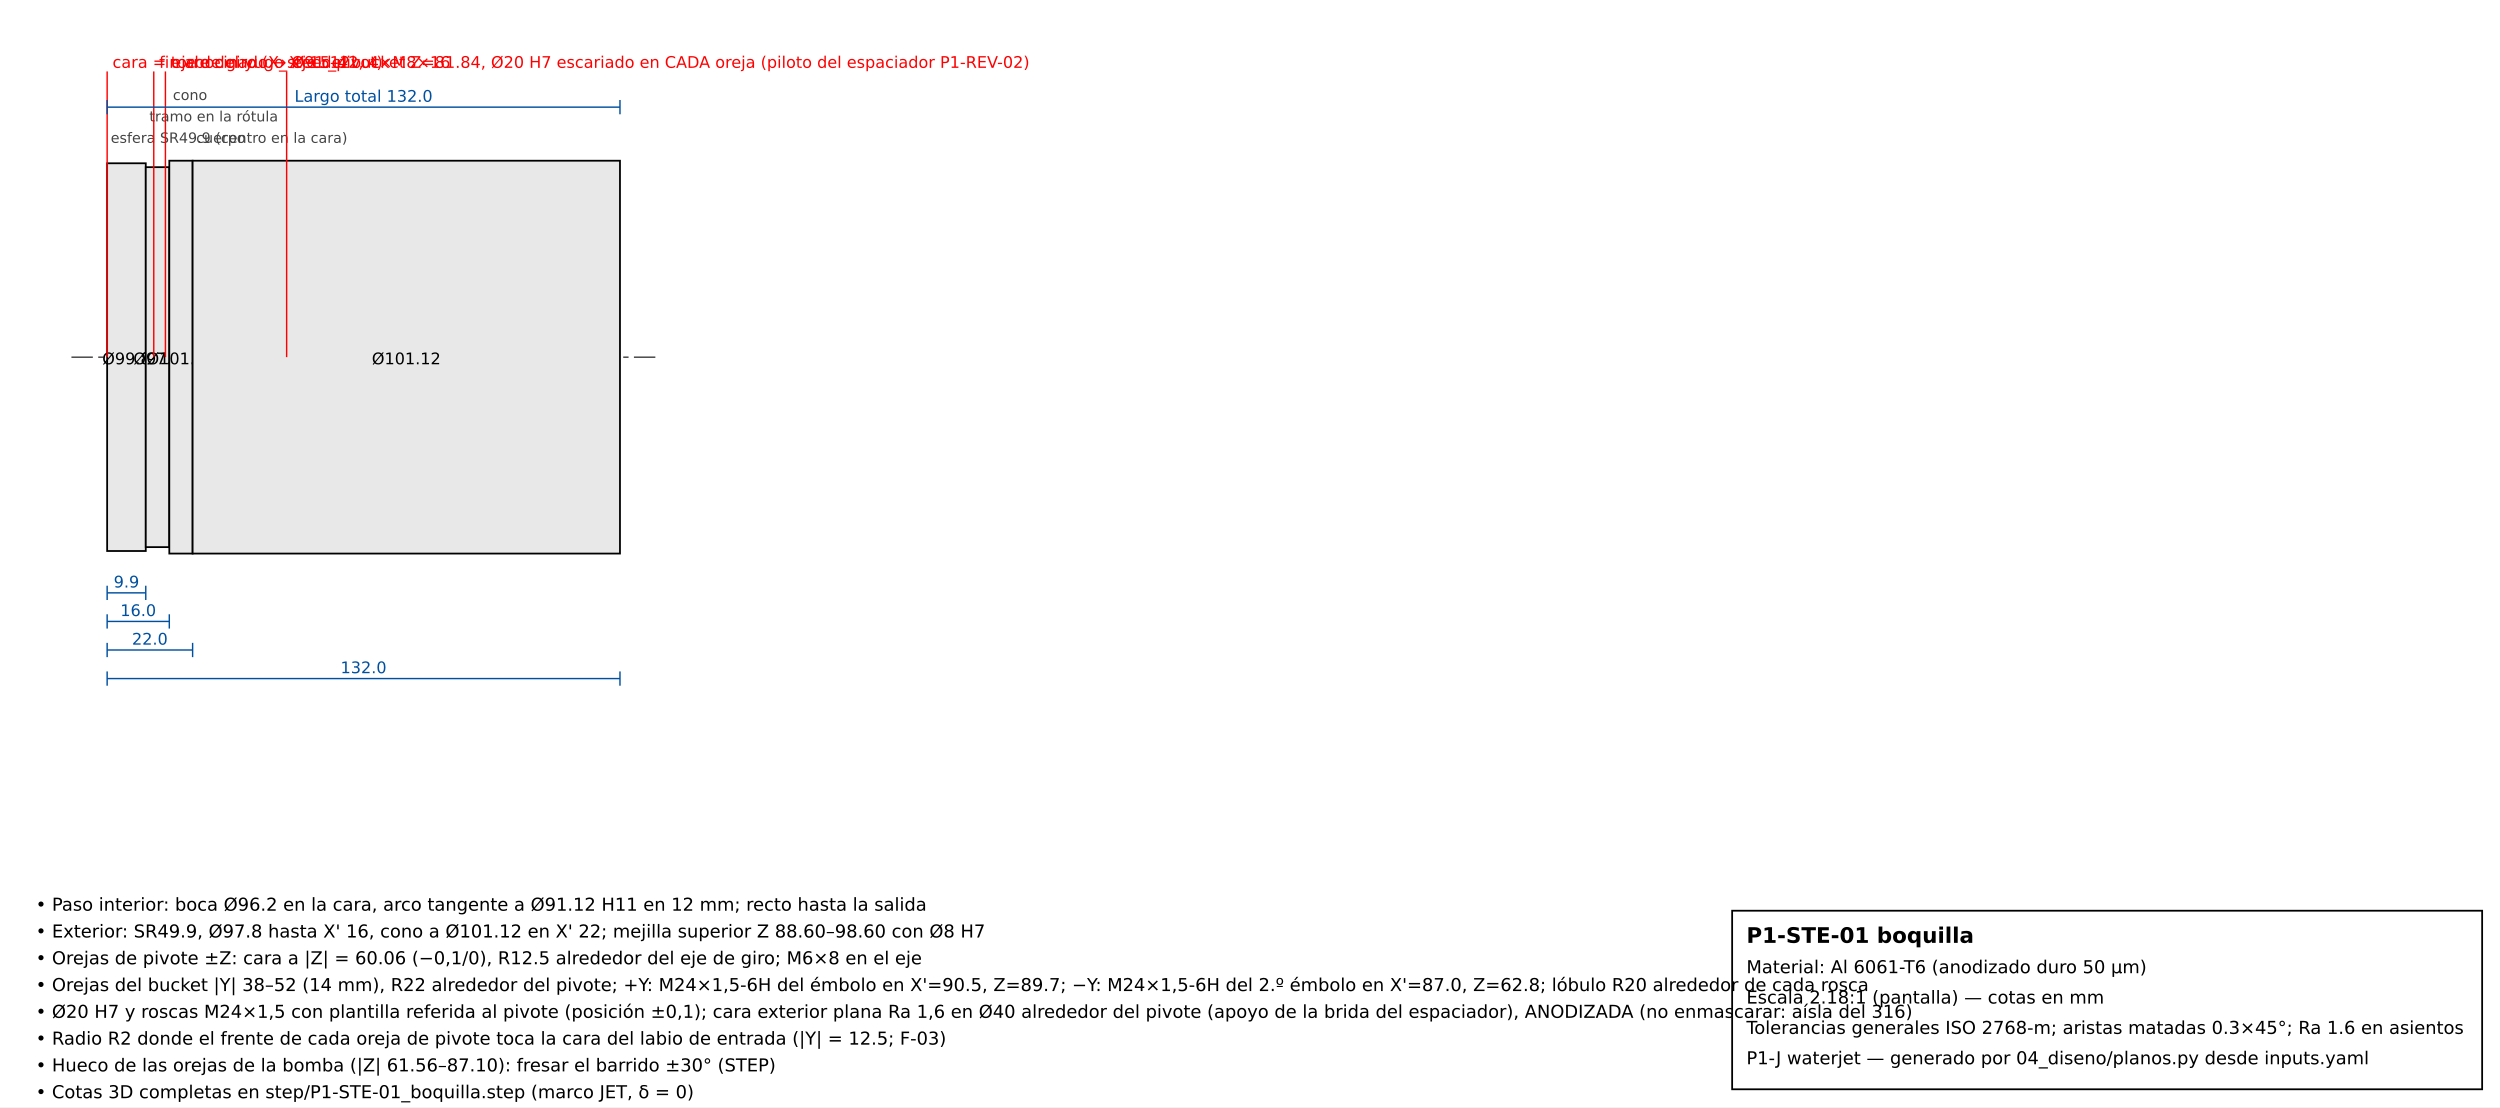
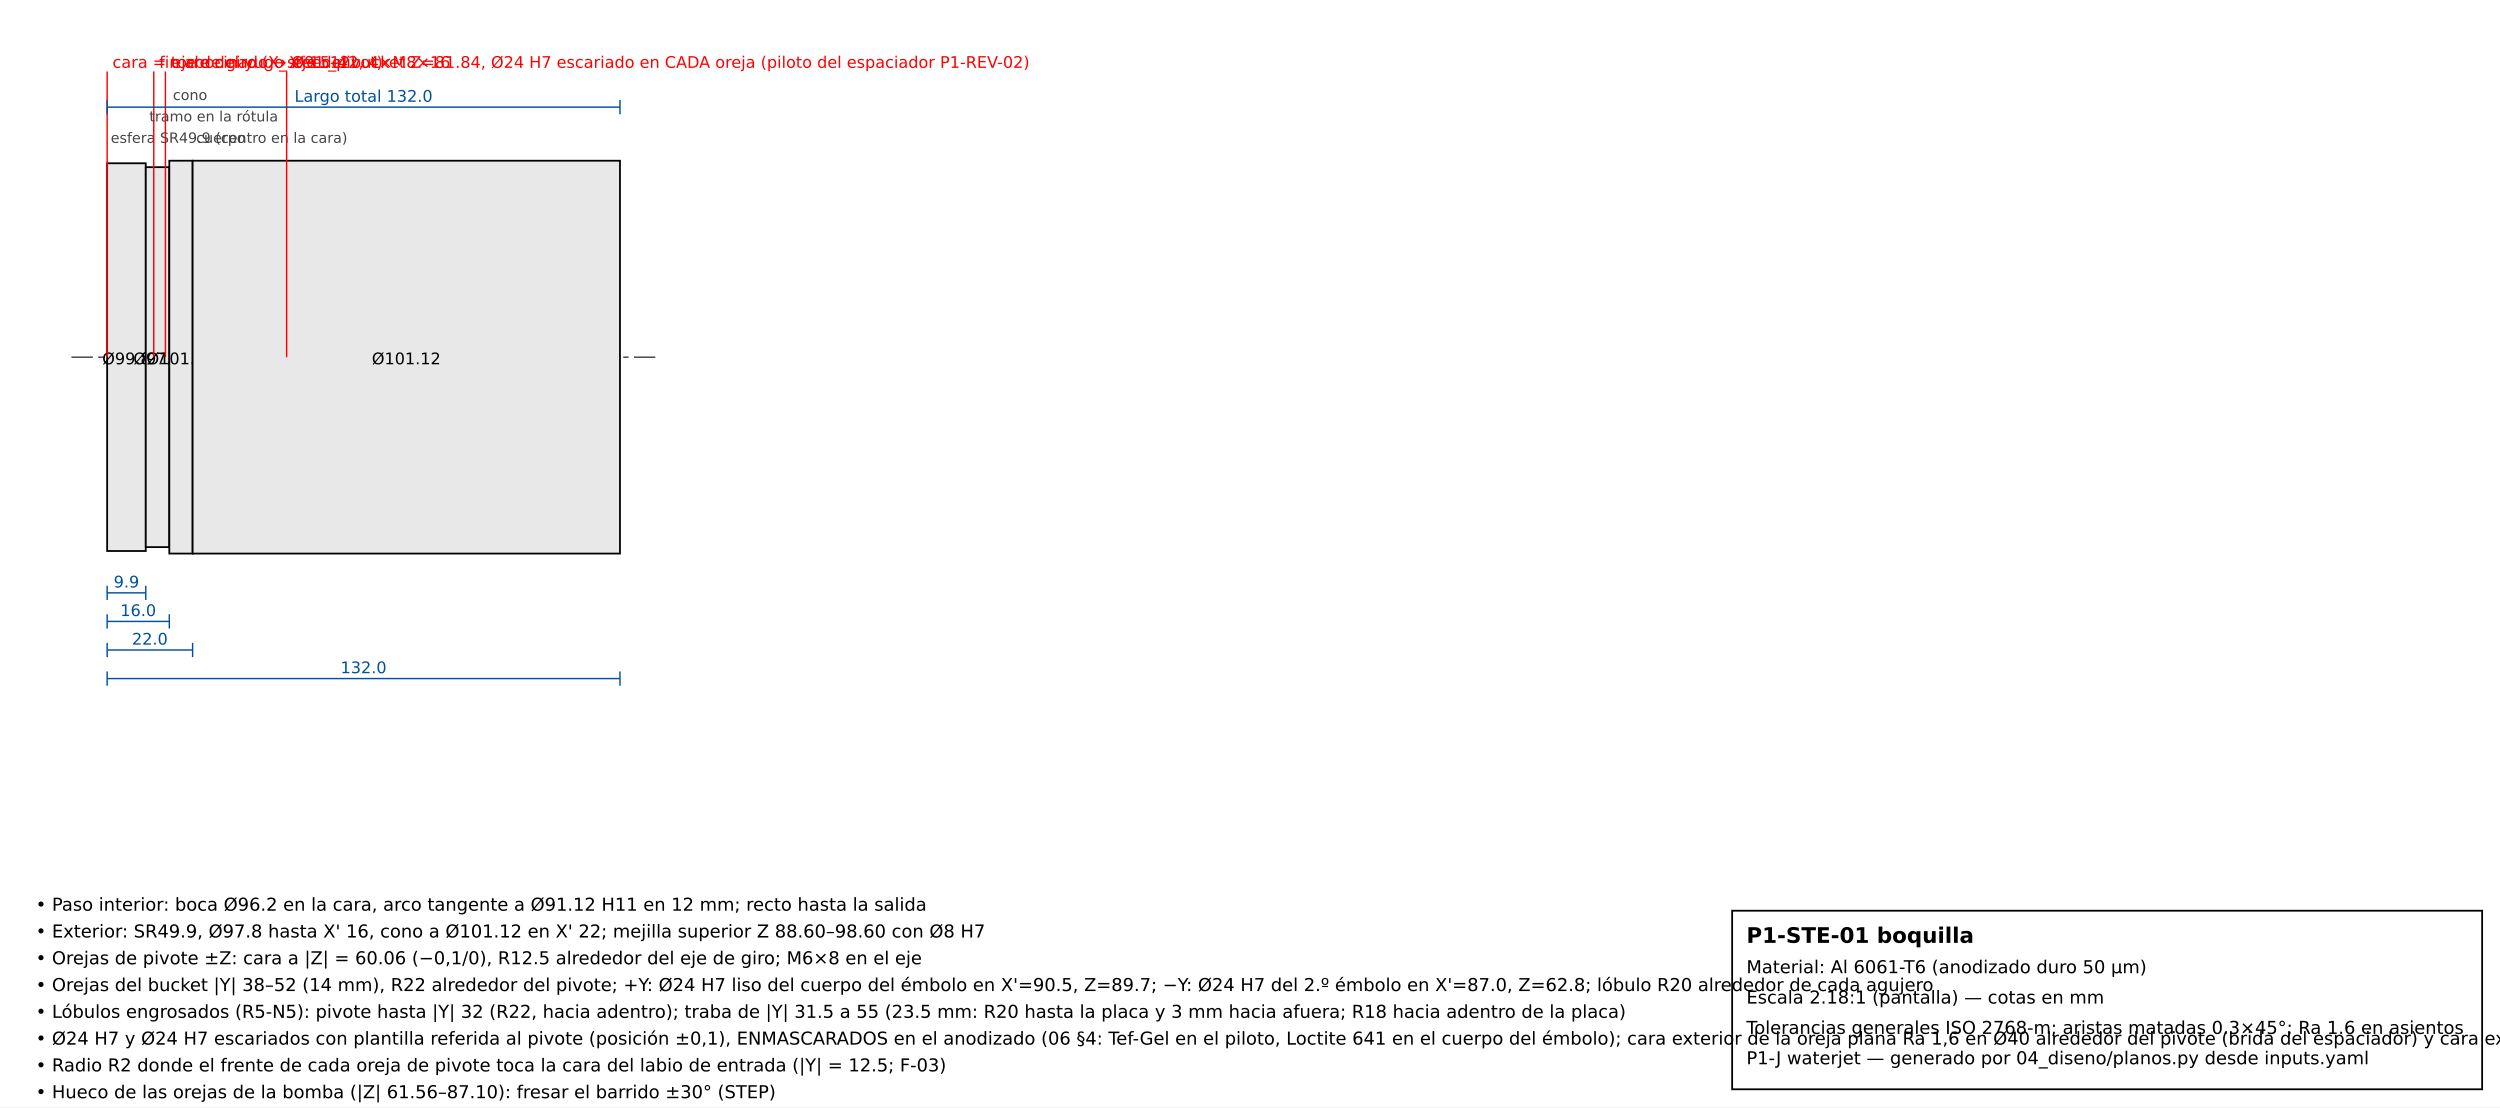
<svg xmlns="http://www.w3.org/2000/svg" baseProfile="full" height="620" version="1.1" width="1400">
  <defs />
  <rect fill="white" height="620" width="1400" x="0" y="0" />
  <line stroke="black" stroke-dasharray="12,3,3,3" stroke-width="0.6" x1="40" x2="367.184" y1="200" y2="200" />
  <rect fill="#e8e8e8" height="217.128" stroke="black" stroke-width="1" width="21.626" x="60" y="91.436" />
  <text font-family="DejaVu Sans" font-size="9" text-anchor="middle" x="70.813" y="204">Ø99.8</text>
  <line stroke="#0050a0" stroke-width="0.8" x1="60" x2="81.626" y1="332.0" y2="332.0" />
  <line stroke="#0050a0" stroke-width="0.8" x1="60" x2="60" y1="328.0" y2="336.0" />
  <line stroke="#0050a0" stroke-width="0.8" x1="81.626" x2="81.626" y1="328.0" y2="336.0" />
  <text fill="#0050a0" font-family="DejaVu Sans" font-size="9" text-anchor="middle" x="70.813" y="329.0">9.9</text>
  <text fill="#444" font-family="DejaVu Sans" font-size="8" x="62" y="80.0">esfera SR49.9 (centro en la cara)</text>
  <rect fill="#e8e8e8" height="212.777" stroke="black" stroke-width="1" width="13.184" x="81.626" y="93.612" />
  <text font-family="DejaVu Sans" font-size="9" text-anchor="middle" x="88.218" y="204">Ø97.8</text>
  <line stroke="#0050a0" stroke-width="0.8" x1="60" x2="94.81" y1="348.0" y2="348.0" />
  <line stroke="#0050a0" stroke-width="0.8" x1="60" x2="60" y1="344.0" y2="352.0" />
  <line stroke="#0050a0" stroke-width="0.8" x1="94.81" x2="94.81" y1="344.0" y2="352.0" />
  <text fill="#0050a0" font-family="DejaVu Sans" font-size="9" text-anchor="middle" x="77.405" y="345.0">16.0</text>
  <text fill="#444" font-family="DejaVu Sans" font-size="8" x="83.626" y="68.0">tramo en la rótula</text>
  <rect fill="#e8e8e8" height="220.0" stroke="black" stroke-width="1" width="13.054" x="94.81" y="90.0" />
  <text font-family="DejaVu Sans" font-size="9" text-anchor="middle" x="101.337" y="204">Ø101.12</text>
  <line stroke="#0050a0" stroke-width="0.8" x1="60" x2="107.864" y1="364.0" y2="364.0" />
  <line stroke="#0050a0" stroke-width="0.8" x1="60" x2="60" y1="360.0" y2="368.0" />
  <line stroke="#0050a0" stroke-width="0.8" x1="107.864" x2="107.864" y1="360.0" y2="368.0" />
  <text fill="#0050a0" font-family="DejaVu Sans" font-size="9" text-anchor="middle" x="83.932" y="361.0">22.0</text>
  <text fill="#444" font-family="DejaVu Sans" font-size="8" x="96.81" y="56.0">cono</text>
  <rect fill="#e8e8e8" height="220.0" stroke="black" stroke-width="1" width="239.32" x="107.864" y="90.0" />
  <text font-family="DejaVu Sans" font-size="9" text-anchor="middle" x="227.524" y="204">Ø101.12</text>
  <line stroke="#0050a0" stroke-width="0.8" x1="60" x2="347.184" y1="380.0" y2="380.0" />
  <line stroke="#0050a0" stroke-width="0.8" x1="60" x2="60" y1="376.0" y2="384.0" />
  <line stroke="#0050a0" stroke-width="0.8" x1="347.184" x2="347.184" y1="376.0" y2="384.0" />
  <text fill="#0050a0" font-family="DejaVu Sans" font-size="9" text-anchor="middle" x="203.592" y="377.0">132.0</text>
  <text fill="#444" font-family="DejaVu Sans" font-size="8" x="109.864" y="80.0">cuerpo</text>
  <line stroke="red" stroke-width="0.8" x1="60.0" x2="60.0" y1="40.0" y2="200" />
  <text fill="red" font-family="DejaVu Sans" font-size="9" x="63.0" y="38.0">cara = eje de giro (X_steer_pivot)</text>
  <line stroke="red" stroke-width="0.8" x1="86.108" x2="86.108" y1="40.0" y2="200" />
  <text fill="red" font-family="DejaVu Sans" font-size="9" x="89.108" y="38.0">fin abocinado → Ø91.12</text>
  <line stroke="red" stroke-width="0.8" x1="160.514" x2="160.514" y1="40.0" y2="200" />
-   <text fill="red" font-family="DejaVu Sans" font-size="9" x="163.514" y="38.0">eje del bucket Z=81.84, Ø20 H7 escariado en CADA oreja (piloto del espaciador P1-REV-02)</text>
+   <text fill="red" font-family="DejaVu Sans" font-size="9" x="163.514" y="38.0">eje del bucket Z=81.84, Ø24 H7 escariado en CADA oreja (piloto del espaciador P1-REV-02)</text>
  <line stroke="red" stroke-width="0.8" x1="92.634" x2="92.634" y1="40.0" y2="200" />
  <text fill="red" font-family="DejaVu Sans" font-size="9" x="95.634" y="38.0">torre del yugo X' 15–42, 4×M8×16</text>
  <line stroke="#0050a0" stroke-width="0.8" x1="60" x2="347.184" y1="60" y2="60" />
  <line stroke="#0050a0" stroke-width="0.8" x1="60" x2="60" y1="56" y2="64" />
  <line stroke="#0050a0" stroke-width="0.8" x1="347.184" x2="347.184" y1="56" y2="64" />
  <text fill="#0050a0" font-family="DejaVu Sans" font-size="9" text-anchor="middle" x="203.592" y="57">Largo total 132.0</text>
  <g font-family="DejaVu Sans" font-size="11">
    <rect fill="none" height="100" stroke="black" width="420" x="970" y="510" />
    <text font-size="12" font-weight="bold" x="978" y="528">P1-STE-01  boquilla</text>
    <text font-size="10" font-weight="normal" x="978" y="545">Material: Al 6061-T6 (anodizado duro 50 µm)</text>
    <text font-size="10" font-weight="normal" x="978" y="562">Escala 2.18:1 (pantalla)  —  cotas en mm</text>
    <text font-size="10" font-weight="normal" x="978" y="579">Tolerancias generales ISO 2768-m; aristas matadas 0.3×45°; Ra 1.6 en asientos</text>
    <text font-size="10" font-weight="normal" x="978" y="596">P1-J waterjet — generado por 04_diseno/planos.py desde inputs.yaml</text>
    <text font-size="10" x="20" y="510">• Paso interior: boca Ø96.2 en la cara, arco tangente a Ø91.12 H11 en 12 mm; recto hasta la salida</text>
    <text font-size="10" x="20" y="525">• Exterior: SR49.9, Ø97.8 hasta X' 16, cono a Ø101.12 en X' 22; mejilla superior Z 88.60–98.60 con Ø8 H7</text>
    <text font-size="10" x="20" y="540">• Orejas de pivote ±Z: cara a |Z| = 60.06 (−0,1/0), R12.5 alrededor del eje de giro; M6×8 en el eje</text>
-     <text font-size="10" x="20" y="555">• Orejas del bucket |Y| 38–52 (14 mm), R22 alrededor del pivote; +Y: M24×1,5-6H del émbolo en X'=90.5, Z=89.7; −Y: M24×1,5-6H del 2.º émbolo en X'=87.0, Z=62.8; lóbulo R20 alrededor de cada rosca</text>
-     <text font-size="10" x="20" y="570">• Ø20 H7 y roscas M24×1,5 con plantilla referida al pivote (posición ±0,1); cara exterior plana Ra 1,6 en Ø40 alrededor del pivote (apoyo de la brida del espaciador), ANODIZADA (no enmascarar: aísla del 316)</text>
-     <text font-size="10" x="20" y="585">• Radio R2 donde el frente de cada oreja de pivote toca la cara del labio de entrada (|Y| = 12.5; F-03)</text>
-     <text font-size="10" x="20" y="600">• Hueco de las orejas de la bomba (|Z| 61.56–87.10): fresar el barrido ±30° (STEP)</text>
-     <text font-size="10" x="20" y="615">• Cotas 3D completas en step/P1-STE-01_boquilla.step (marco JET, δ = 0)</text>
+     <text font-size="10" x="20" y="555">• Orejas del bucket |Y| 38–52 (14 mm), R22 alrededor del pivote; +Y: Ø24 H7 liso del cuerpo del émbolo en X'=90.5, Z=89.7; −Y: Ø24 H7 del 2.º émbolo en X'=87.0, Z=62.8; lóbulo R20 alrededor de cada agujero</text>
+     <text font-size="10" x="20" y="570">• Lóbulos engrosados (R5-N5): pivote hasta |Y| 32 (R22, hacia adentro); traba de |Y| 31.5 a 55 (23.5 mm: R20 hasta la placa y 3 mm hacia afuera; R18 hacia adentro de la placa)</text>
+     <text font-size="10" x="20" y="585">• Ø24 H7 y Ø24 H7 escariados con plantilla referida al pivote (posición ±0,1), ENMASCARADOS en el anodizado (06 §4: Tef-Gel en el piloto, Loctite 641 en el cuerpo del émbolo); cara exterior de la oreja plana Ra 1,6 en Ø40 alrededor del pivote (brida del espaciador) y cara exterior del lóbulo de la traba plana Ra 1,6 (collar Ø32 del cuerpo), ANODIZADAS (no enmascarar: aíslan del 316)</text>
+     <text font-size="10" x="20" y="600">• Radio R2 donde el frente de cada oreja de pivote toca la cara del labio de entrada (|Y| = 12.5; F-03)</text>
+     <text font-size="10" x="20" y="615">• Hueco de las orejas de la bomba (|Z| 61.56–87.10): fresar el barrido ±30° (STEP)</text>
+     <text font-size="10" x="20" y="630">• Cotas 3D completas en step/P1-STE-01_boquilla.step (marco JET, δ = 0)</text>
  </g>
</svg>
